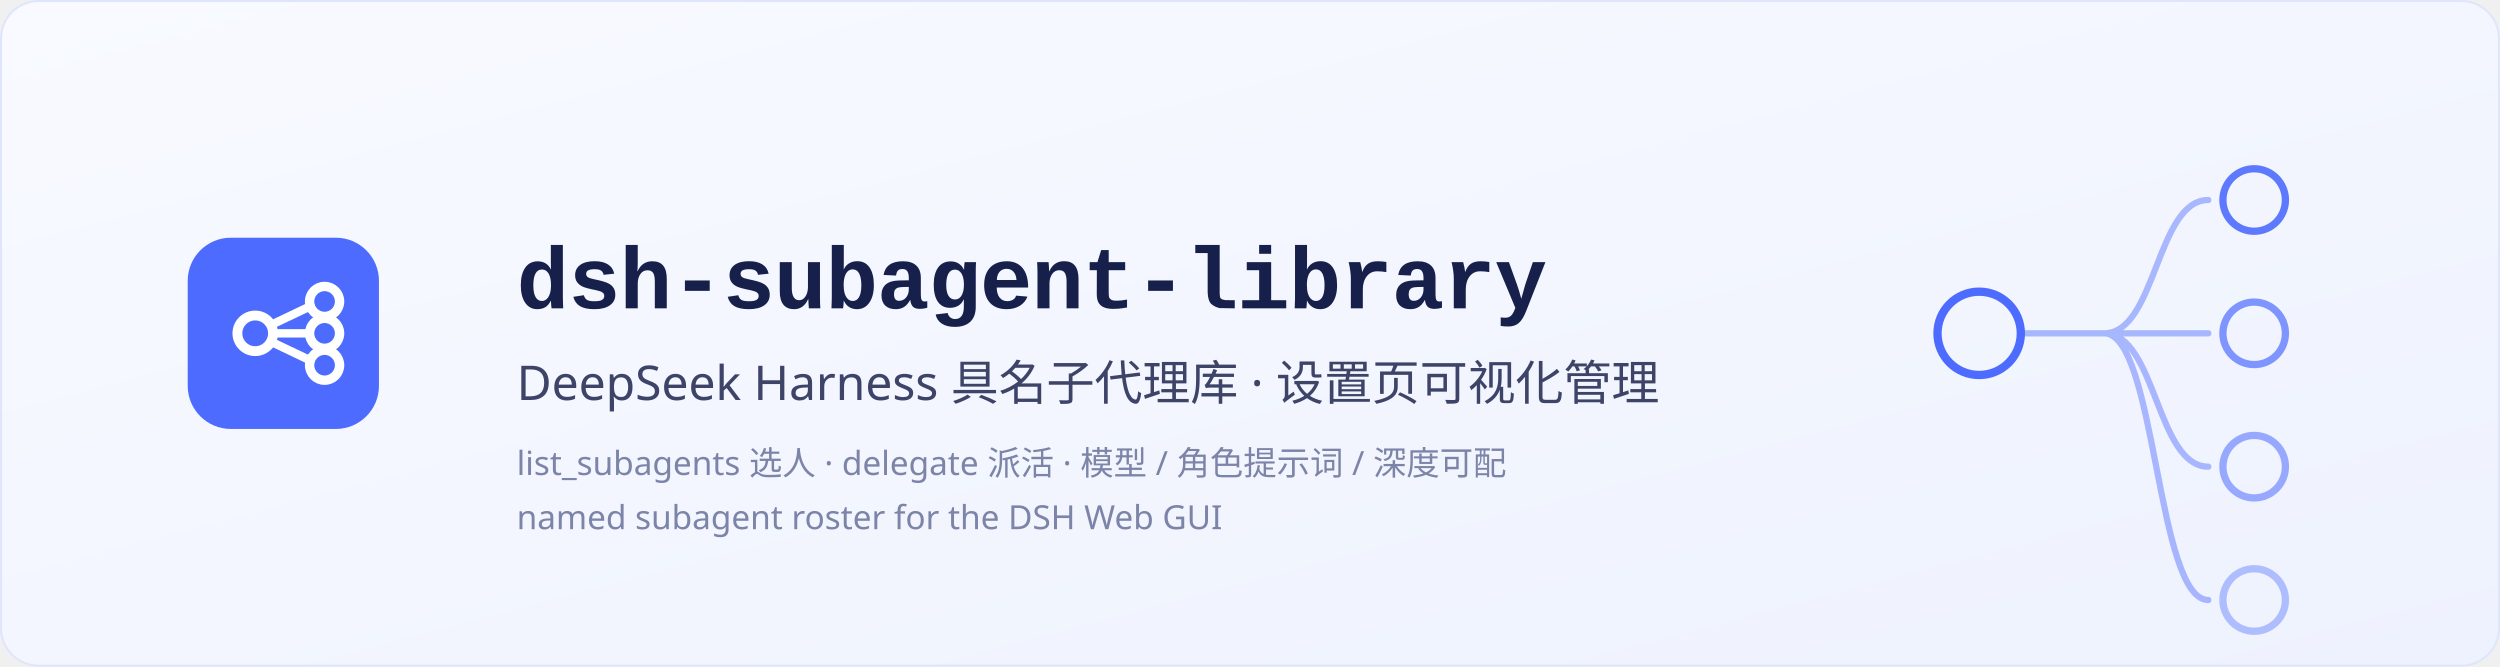
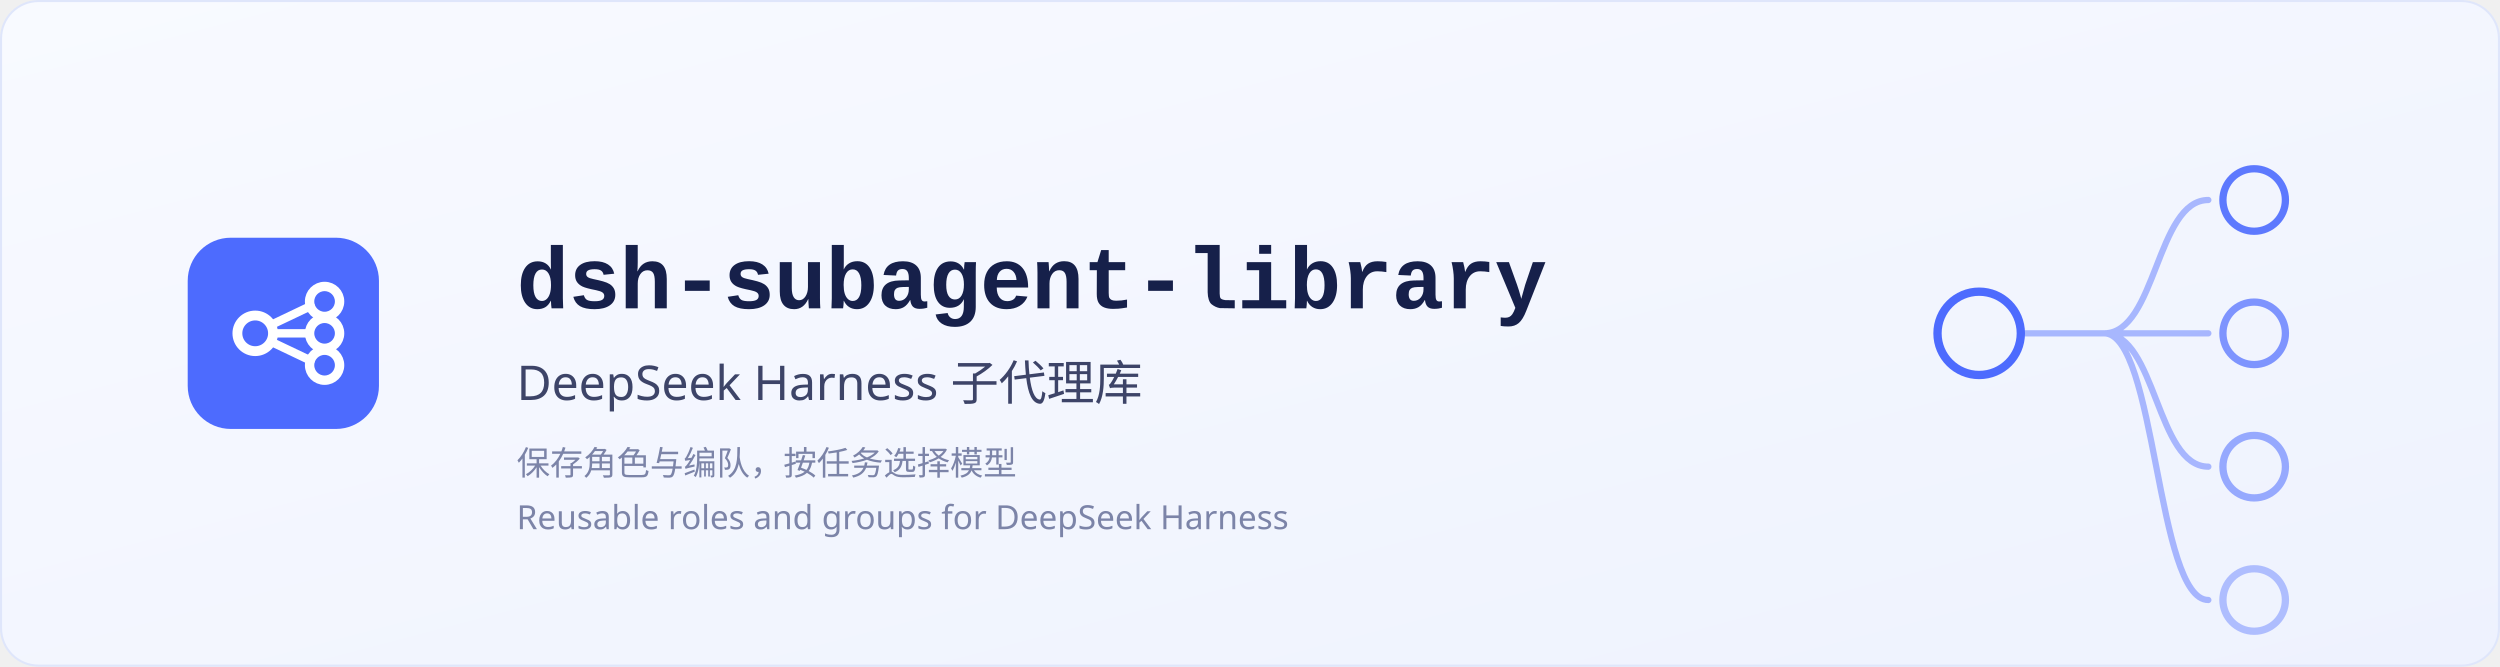
<svg xmlns="http://www.w3.org/2000/svg" viewBox="0 0 1200 320" width="1200" height="320">
  <defs>
    <linearGradient id="bg" x1="0" y1="0" x2="1" y2="1">
      <stop offset="0" stop-color="#f8faff" />
      <stop offset="1" stop-color="#eef2fe" />
    </linearGradient>
  </defs>
  <rect x="0.5" y="0.5" width="1199" height="319" rx="18" fill="url(#bg)" stroke="#dfe6fb" />
  <g transform="translate(100,124) scale(4.5)">
    <rect x="-2.2" y="-2.2" width="20.4" height="20.4" rx="4.6" fill="#4d6bfe" />
    <g fill="none" stroke="#ffffff" stroke-linecap="round" stroke-linejoin="round">
      <circle cx="5" cy="8" r="1.9" stroke-width="1.05" />
      <circle cx="12.4" cy="4.6" r="1.6" stroke-width="1" />
      <circle cx="12.4" cy="8" r="1.6" stroke-width="1" />
      <circle cx="12.4" cy="11.4" r="1.6" stroke-width="1" />
      <path d="M6.7 7.1L10.9 5.1M6.9 8h3.9M6.7 8.9l4.2 2" stroke-width="0.9" />
    </g>
  </g>
  <text x="248" y="148" font-family="ui-monospace, 'Cascadia Code', Consolas, 'Courier New', monospace" font-size="42" font-weight="700" fill="#16204a" letter-spacing="-0.5">dsh-subagent-library</text>
-   <text x="248" y="192" font-family="'Segoe UI', 'Microsoft YaHei', system-ui, sans-serif" font-size="23" fill="#3d4468">DeepSeek Harness 具名子代理库 · 设置页可视化管理</text>
-   <text x="248" y="228" font-family="'Segoe UI', 'Microsoft YaHei', system-ui, sans-serif" font-size="16" fill="#7c84a8">list_subagents 选人 · delegate 派活 · 模型 / 角色提示词 / 深度可配</text>
-   <text x="248" y="254" font-family="'Segoe UI', 'Microsoft YaHei', system-ui, sans-serif" font-size="16" fill="#7c84a8">named subagent roster for the DSH Web GUI</text>
+   <text x="248" y="192" font-family="'Segoe UI', 'Microsoft YaHei', system-ui, sans-serif" font-size="23" fill="#3d4468">DeepSeek Harness 子代理库</text>
+   <text x="248" y="228" font-family="'Segoe UI', 'Microsoft YaHei', system-ui, sans-serif" font-size="16" fill="#7c84a8">保存角色与编队，按任务选择模型</text>
+   <text x="248" y="254" font-family="'Segoe UI', 'Microsoft YaHei', system-ui, sans-serif" font-size="16" fill="#7c84a8">Reusable roles and groups for DeepSeek Harness</text>
  <g stroke="#4d6bfe" fill="none" stroke-linecap="round">
    <path d="M970 160h40M1010 160c25 0 25-64 50-64M1010 160h50M1010 160c25 0 25 64 50 64M1010 160c25 0 25 128 50 128" stroke-width="3" opacity="0.45" />
    <circle cx="950" cy="160" r="20" stroke-width="4" />
    <circle cx="1082" cy="96" r="15" stroke-width="3.5" opacity="0.9" />
    <circle cx="1082" cy="160" r="15" stroke-width="3.5" opacity="0.7" />
    <circle cx="1082" cy="224" r="15" stroke-width="3.5" opacity="0.55" />
    <circle cx="1082" cy="288" r="15" stroke-width="3.5" opacity="0.4" />
  </g>
</svg>
